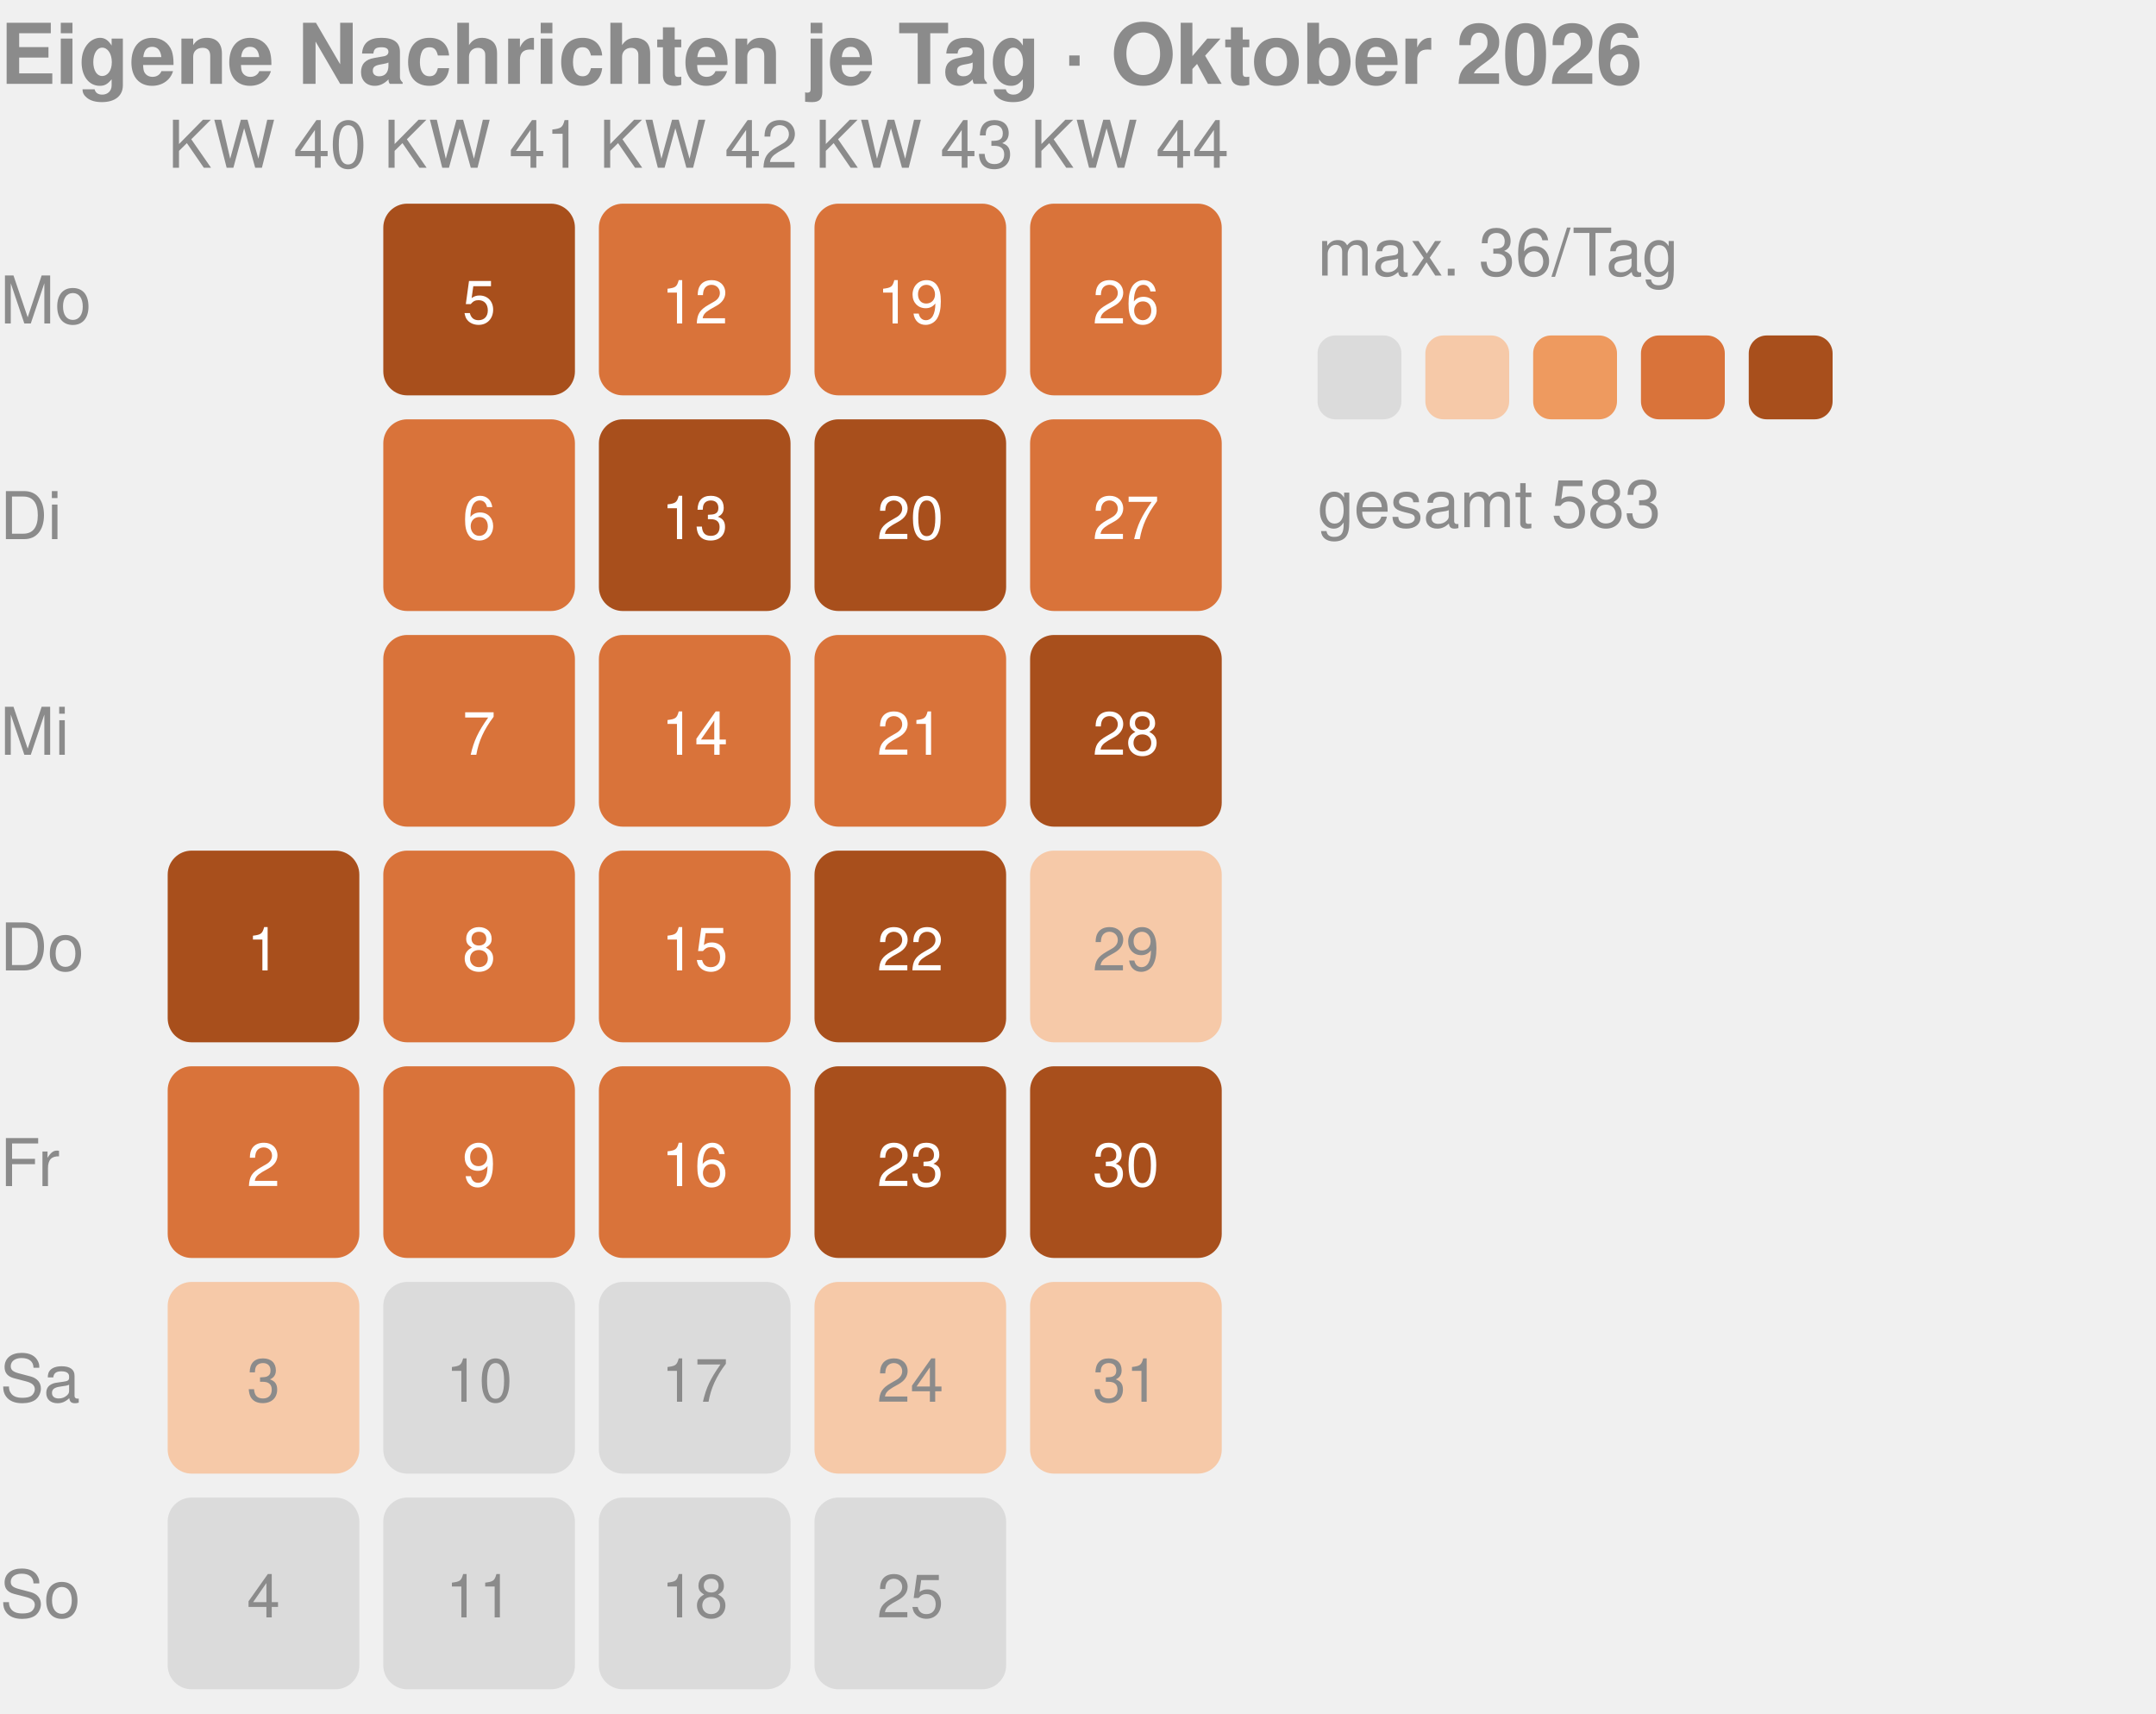
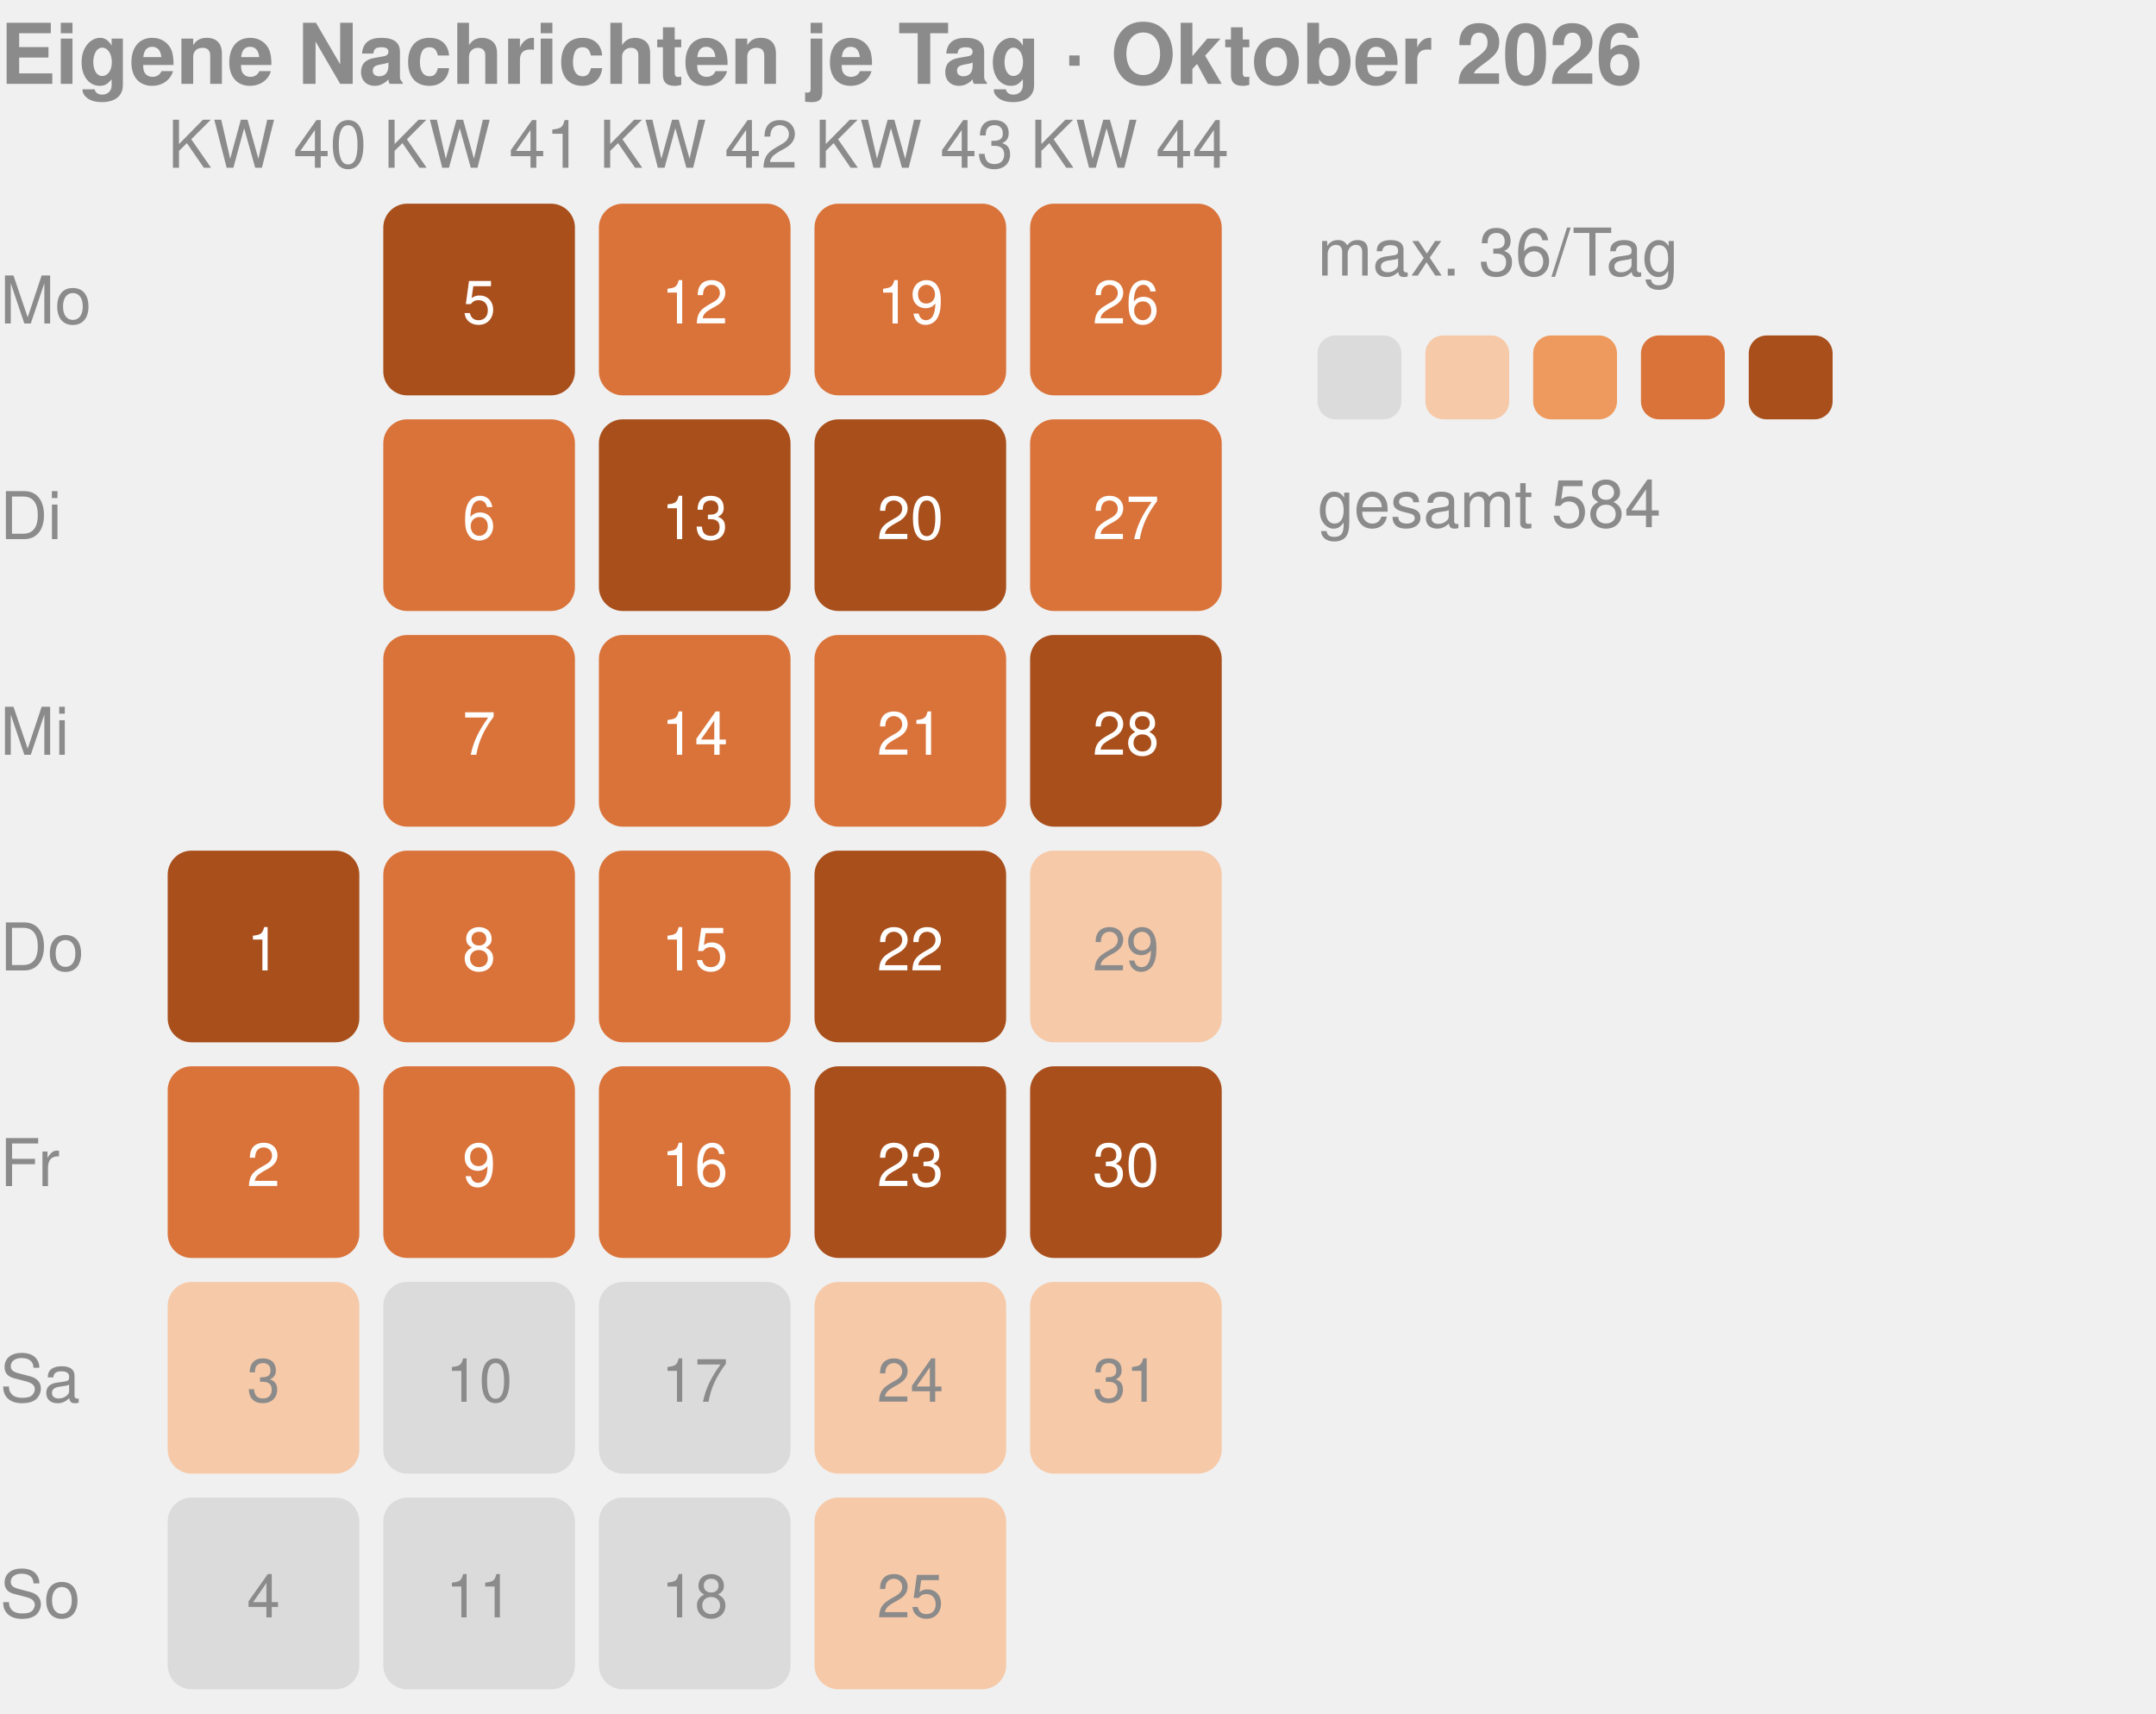
<svg xmlns="http://www.w3.org/2000/svg" width="360" height="286" viewBox="0 0 360 286" font-family="-apple-system, 'Segoe UI', Helvetica, Arial, sans-serif">
  <text x="0" y="14" font-size="14" font-weight="600" fill="#8b8b8b">Eigene Nachrichten je Tag · Oktober 2026</text>
  <text x="0" y="54" font-size="11" fill="#8b8b8b">Mo</text>
  <text x="0" y="90" font-size="11" fill="#8b8b8b">Di</text>
  <text x="0" y="126" font-size="11" fill="#8b8b8b">Mi</text>
  <text x="0" y="162" font-size="11" fill="#8b8b8b">Do</text>
  <text x="0" y="198" font-size="11" fill="#8b8b8b">Fr</text>
  <text x="0" y="234" font-size="11" fill="#8b8b8b">Sa</text>
  <text x="0" y="270" font-size="11" fill="#8b8b8b">So</text>
  <text x="28" y="28" font-size="11" fill="#8b8b8b">KW 40</text>
  <text x="64" y="28" font-size="11" fill="#8b8b8b">KW 41</text>
  <text x="100" y="28" font-size="11" fill="#8b8b8b">KW 42</text>
  <text x="136" y="28" font-size="11" fill="#8b8b8b">KW 43</text>
  <text x="172" y="28" font-size="11" fill="#8b8b8b">KW 44</text>
  <rect x="28" y="142" width="32" height="32" rx="4" fill="#a84f1c" />
  <text x="44" y="162" font-size="10" text-anchor="middle" fill="#ffffff">1</text>
  <rect x="28" y="178" width="32" height="32" rx="4" fill="#d9733a" />
  <text x="44" y="198" font-size="10" text-anchor="middle" fill="#ffffff">2</text>
  <rect x="28" y="214" width="32" height="32" rx="4" fill="#f6c9a8" />
  <text x="44" y="234" font-size="10" text-anchor="middle" fill="#8b8b8b">3</text>
  <rect x="28" y="250" width="32" height="32" rx="4" fill="#7f7f7f" fill-opacity="0.18" />
  <text x="44" y="270" font-size="10" text-anchor="middle" fill="#8b8b8b">4</text>
  <rect x="64" y="34" width="32" height="32" rx="4" fill="#a84f1c" />
  <text x="80" y="54" font-size="10" text-anchor="middle" fill="#ffffff">5</text>
  <rect x="64" y="70" width="32" height="32" rx="4" fill="#d9733a" />
  <text x="80" y="90" font-size="10" text-anchor="middle" fill="#ffffff">6</text>
  <rect x="64" y="106" width="32" height="32" rx="4" fill="#d9733a" />
  <text x="80" y="126" font-size="10" text-anchor="middle" fill="#ffffff">7</text>
  <rect x="64" y="142" width="32" height="32" rx="4" fill="#d9733a" />
  <text x="80" y="162" font-size="10" text-anchor="middle" fill="#ffffff">8</text>
  <rect x="64" y="178" width="32" height="32" rx="4" fill="#d9733a" />
  <text x="80" y="198" font-size="10" text-anchor="middle" fill="#ffffff">9</text>
  <rect x="64" y="214" width="32" height="32" rx="4" fill="#7f7f7f" fill-opacity="0.18" />
  <text x="80" y="234" font-size="10" text-anchor="middle" fill="#8b8b8b">10</text>
  <rect x="64" y="250" width="32" height="32" rx="4" fill="#7f7f7f" fill-opacity="0.18" />
  <text x="80" y="270" font-size="10" text-anchor="middle" fill="#8b8b8b">11</text>
  <rect x="100" y="34" width="32" height="32" rx="4" fill="#d9733a" />
  <text x="116" y="54" font-size="10" text-anchor="middle" fill="#ffffff">12</text>
  <rect x="100" y="70" width="32" height="32" rx="4" fill="#a84f1c" />
  <text x="116" y="90" font-size="10" text-anchor="middle" fill="#ffffff">13</text>
  <rect x="100" y="106" width="32" height="32" rx="4" fill="#d9733a" />
  <text x="116" y="126" font-size="10" text-anchor="middle" fill="#ffffff">14</text>
  <rect x="100" y="142" width="32" height="32" rx="4" fill="#d9733a" />
  <text x="116" y="162" font-size="10" text-anchor="middle" fill="#ffffff">15</text>
  <rect x="100" y="178" width="32" height="32" rx="4" fill="#d9733a" />
  <text x="116" y="198" font-size="10" text-anchor="middle" fill="#ffffff">16</text>
  <rect x="100" y="214" width="32" height="32" rx="4" fill="#7f7f7f" fill-opacity="0.18" />
  <text x="116" y="234" font-size="10" text-anchor="middle" fill="#8b8b8b">17</text>
  <rect x="100" y="250" width="32" height="32" rx="4" fill="#7f7f7f" fill-opacity="0.18" />
  <text x="116" y="270" font-size="10" text-anchor="middle" fill="#8b8b8b">18</text>
  <rect x="136" y="34" width="32" height="32" rx="4" fill="#d9733a" />
  <text x="152" y="54" font-size="10" text-anchor="middle" fill="#ffffff">19</text>
  <rect x="136" y="70" width="32" height="32" rx="4" fill="#a84f1c" />
  <text x="152" y="90" font-size="10" text-anchor="middle" fill="#ffffff">20</text>
  <rect x="136" y="106" width="32" height="32" rx="4" fill="#d9733a" />
  <text x="152" y="126" font-size="10" text-anchor="middle" fill="#ffffff">21</text>
  <rect x="136" y="142" width="32" height="32" rx="4" fill="#a84f1c" />
  <text x="152" y="162" font-size="10" text-anchor="middle" fill="#ffffff">22</text>
  <rect x="136" y="178" width="32" height="32" rx="4" fill="#a84f1c" />
  <text x="152" y="198" font-size="10" text-anchor="middle" fill="#ffffff">23</text>
  <rect x="136" y="214" width="32" height="32" rx="4" fill="#f6c9a8" />
  <text x="152" y="234" font-size="10" text-anchor="middle" fill="#8b8b8b">24</text>
-   <rect x="136" y="250" width="32" height="32" rx="4" fill="#7f7f7f" fill-opacity="0.18" />
+   <rect x="136" y="250" width="32" height="32" rx="4" fill="#f6c9a8" />
  <text x="152" y="270" font-size="10" text-anchor="middle" fill="#8b8b8b">25</text>
  <rect x="172" y="34" width="32" height="32" rx="4" fill="#d9733a" />
  <text x="188" y="54" font-size="10" text-anchor="middle" fill="#ffffff">26</text>
  <rect x="172" y="70" width="32" height="32" rx="4" fill="#d9733a" />
  <text x="188" y="90" font-size="10" text-anchor="middle" fill="#ffffff">27</text>
  <rect x="172" y="106" width="32" height="32" rx="4" fill="#a84f1c" />
  <text x="188" y="126" font-size="10" text-anchor="middle" fill="#ffffff">28</text>
  <rect x="172" y="142" width="32" height="32" rx="4" fill="#f6c9a8" />
  <text x="188" y="162" font-size="10" text-anchor="middle" fill="#8b8b8b">29</text>
  <rect x="172" y="178" width="32" height="32" rx="4" fill="#a84f1c" />
  <text x="188" y="198" font-size="10" text-anchor="middle" fill="#ffffff">30</text>
  <rect x="172" y="214" width="32" height="32" rx="4" fill="#f6c9a8" />
  <text x="188" y="234" font-size="10" text-anchor="middle" fill="#8b8b8b">31</text>
  <text x="220" y="46" font-size="11" fill="#8b8b8b">max. 36/Tag</text>
  <rect x="220" y="56" width="14" height="14" rx="3" fill="#7f7f7f" fill-opacity="0.18" />
  <rect x="238" y="56" width="14" height="14" rx="3" fill="#f6c9a8" />
  <rect x="256" y="56" width="14" height="14" rx="3" fill="#ee9a5f" />
  <rect x="274" y="56" width="14" height="14" rx="3" fill="#d9733a" />
  <rect x="292" y="56" width="14" height="14" rx="3" fill="#a84f1c" />
-   <text x="220" y="88" font-size="11" fill="#8b8b8b">gesamt 583</text>
+   <text x="220" y="88" font-size="11" fill="#8b8b8b">gesamt 584</text>
</svg>
